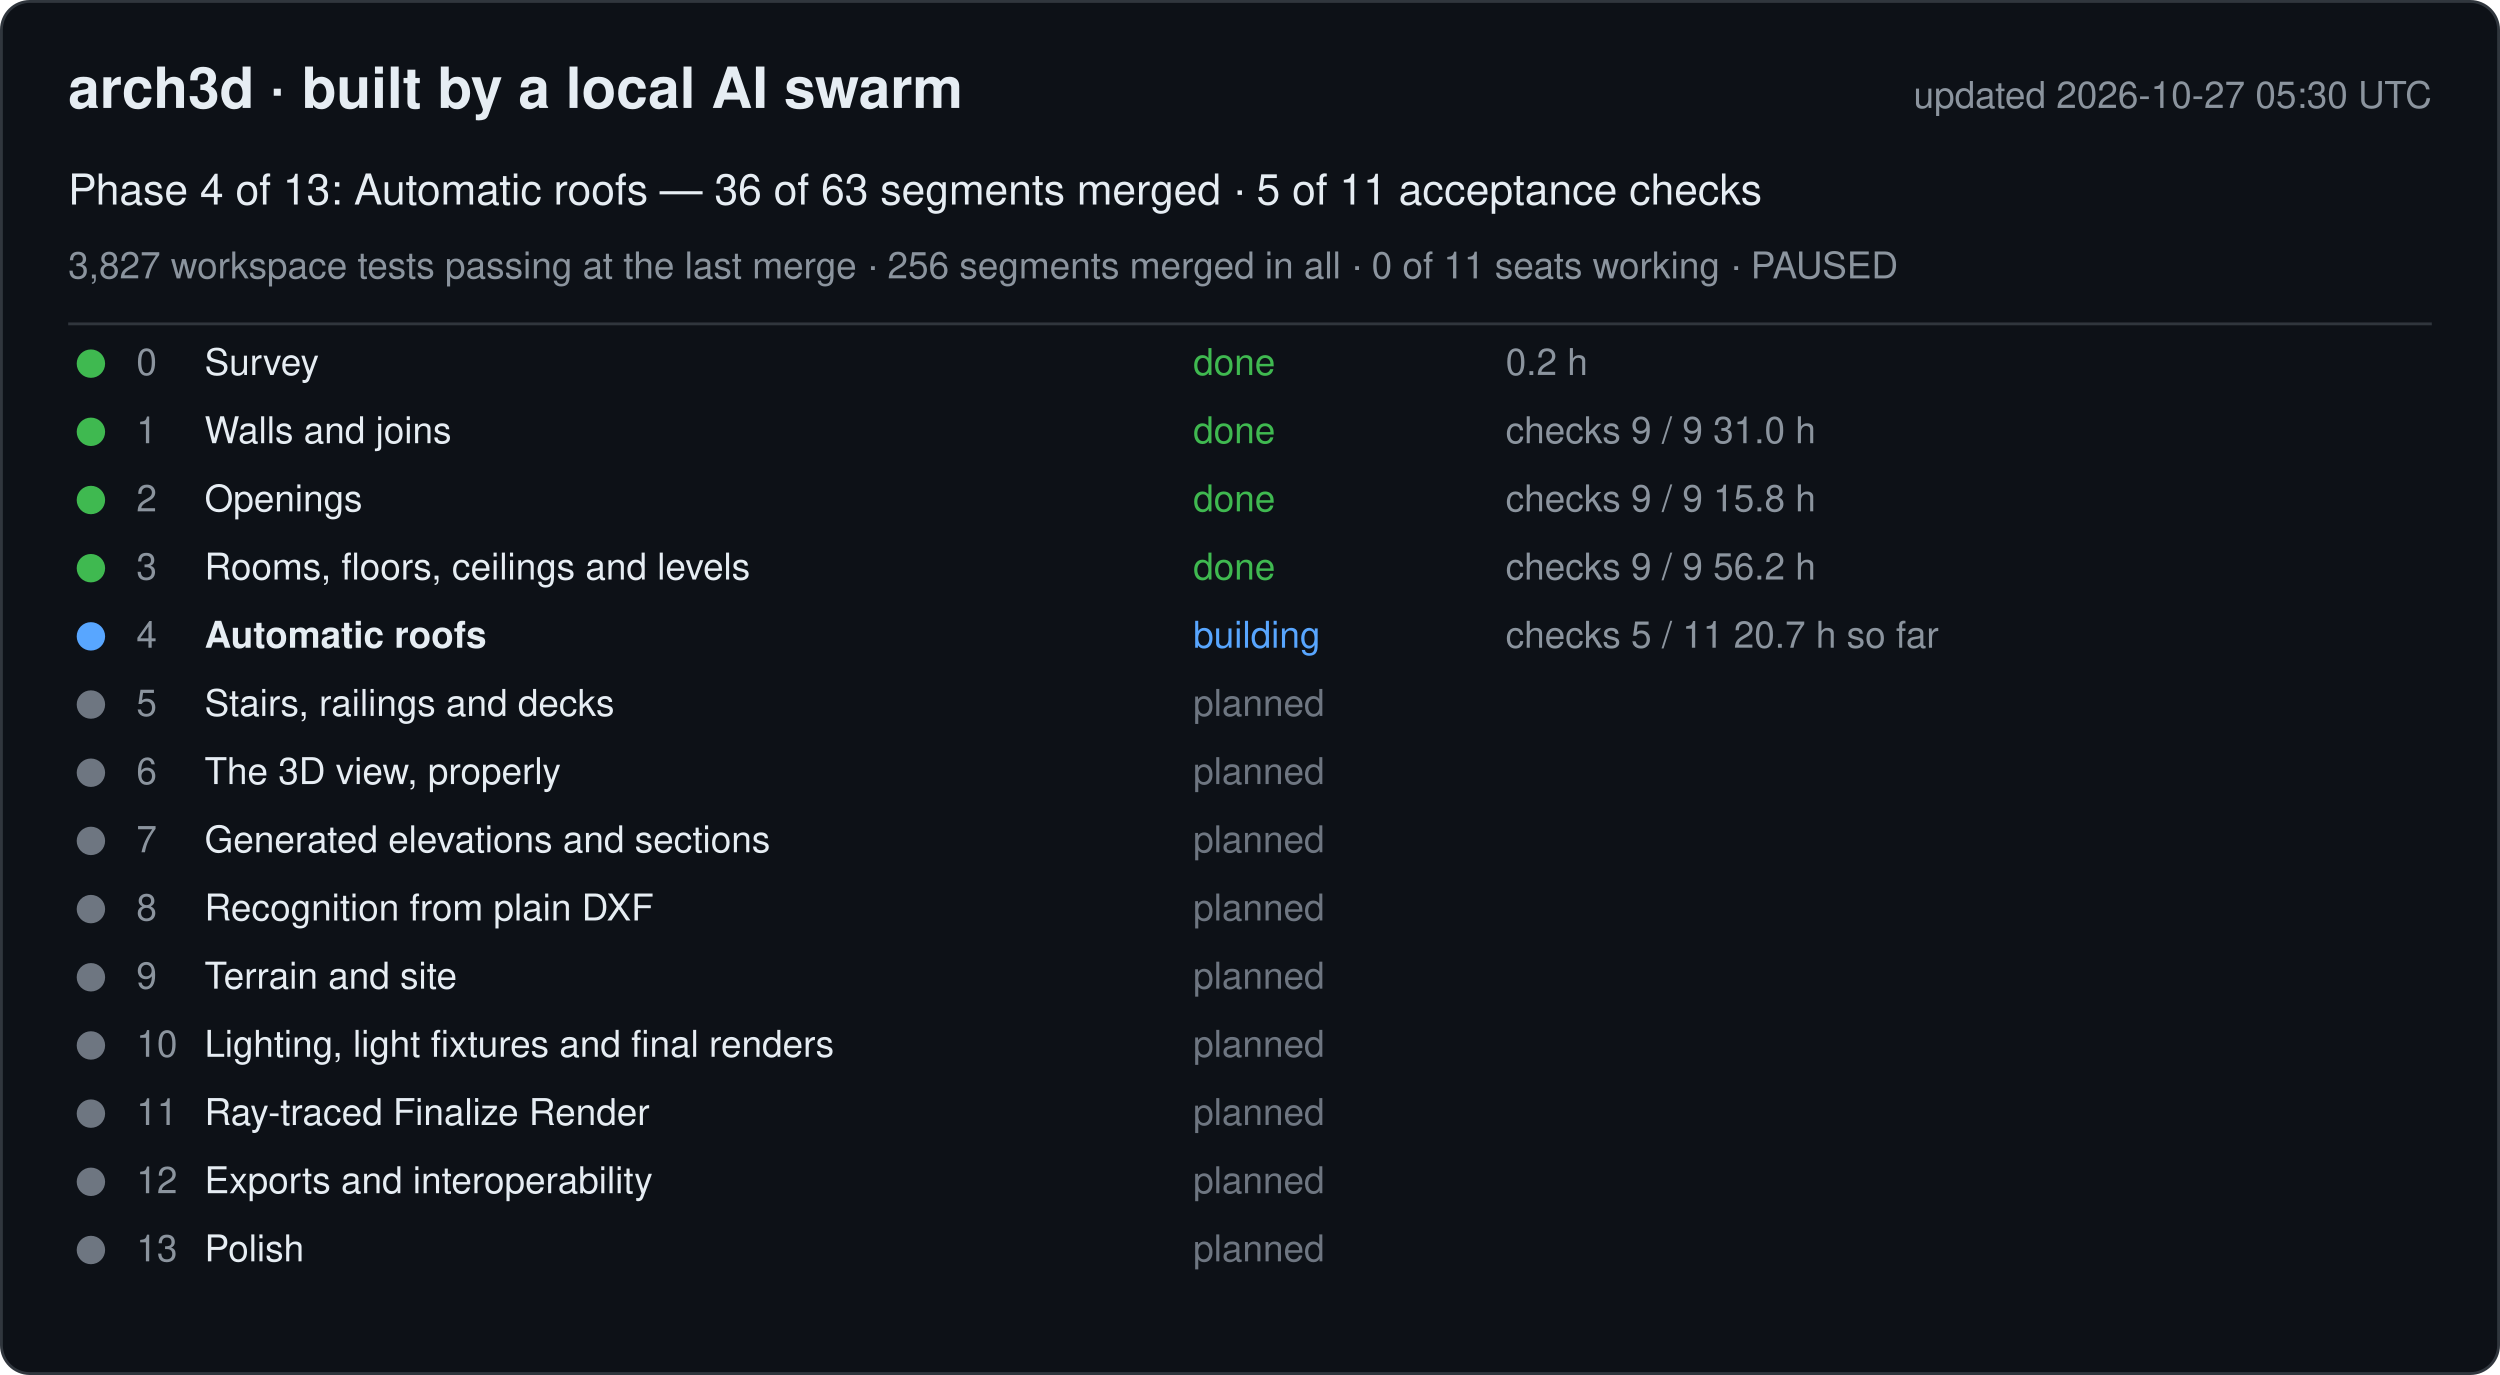
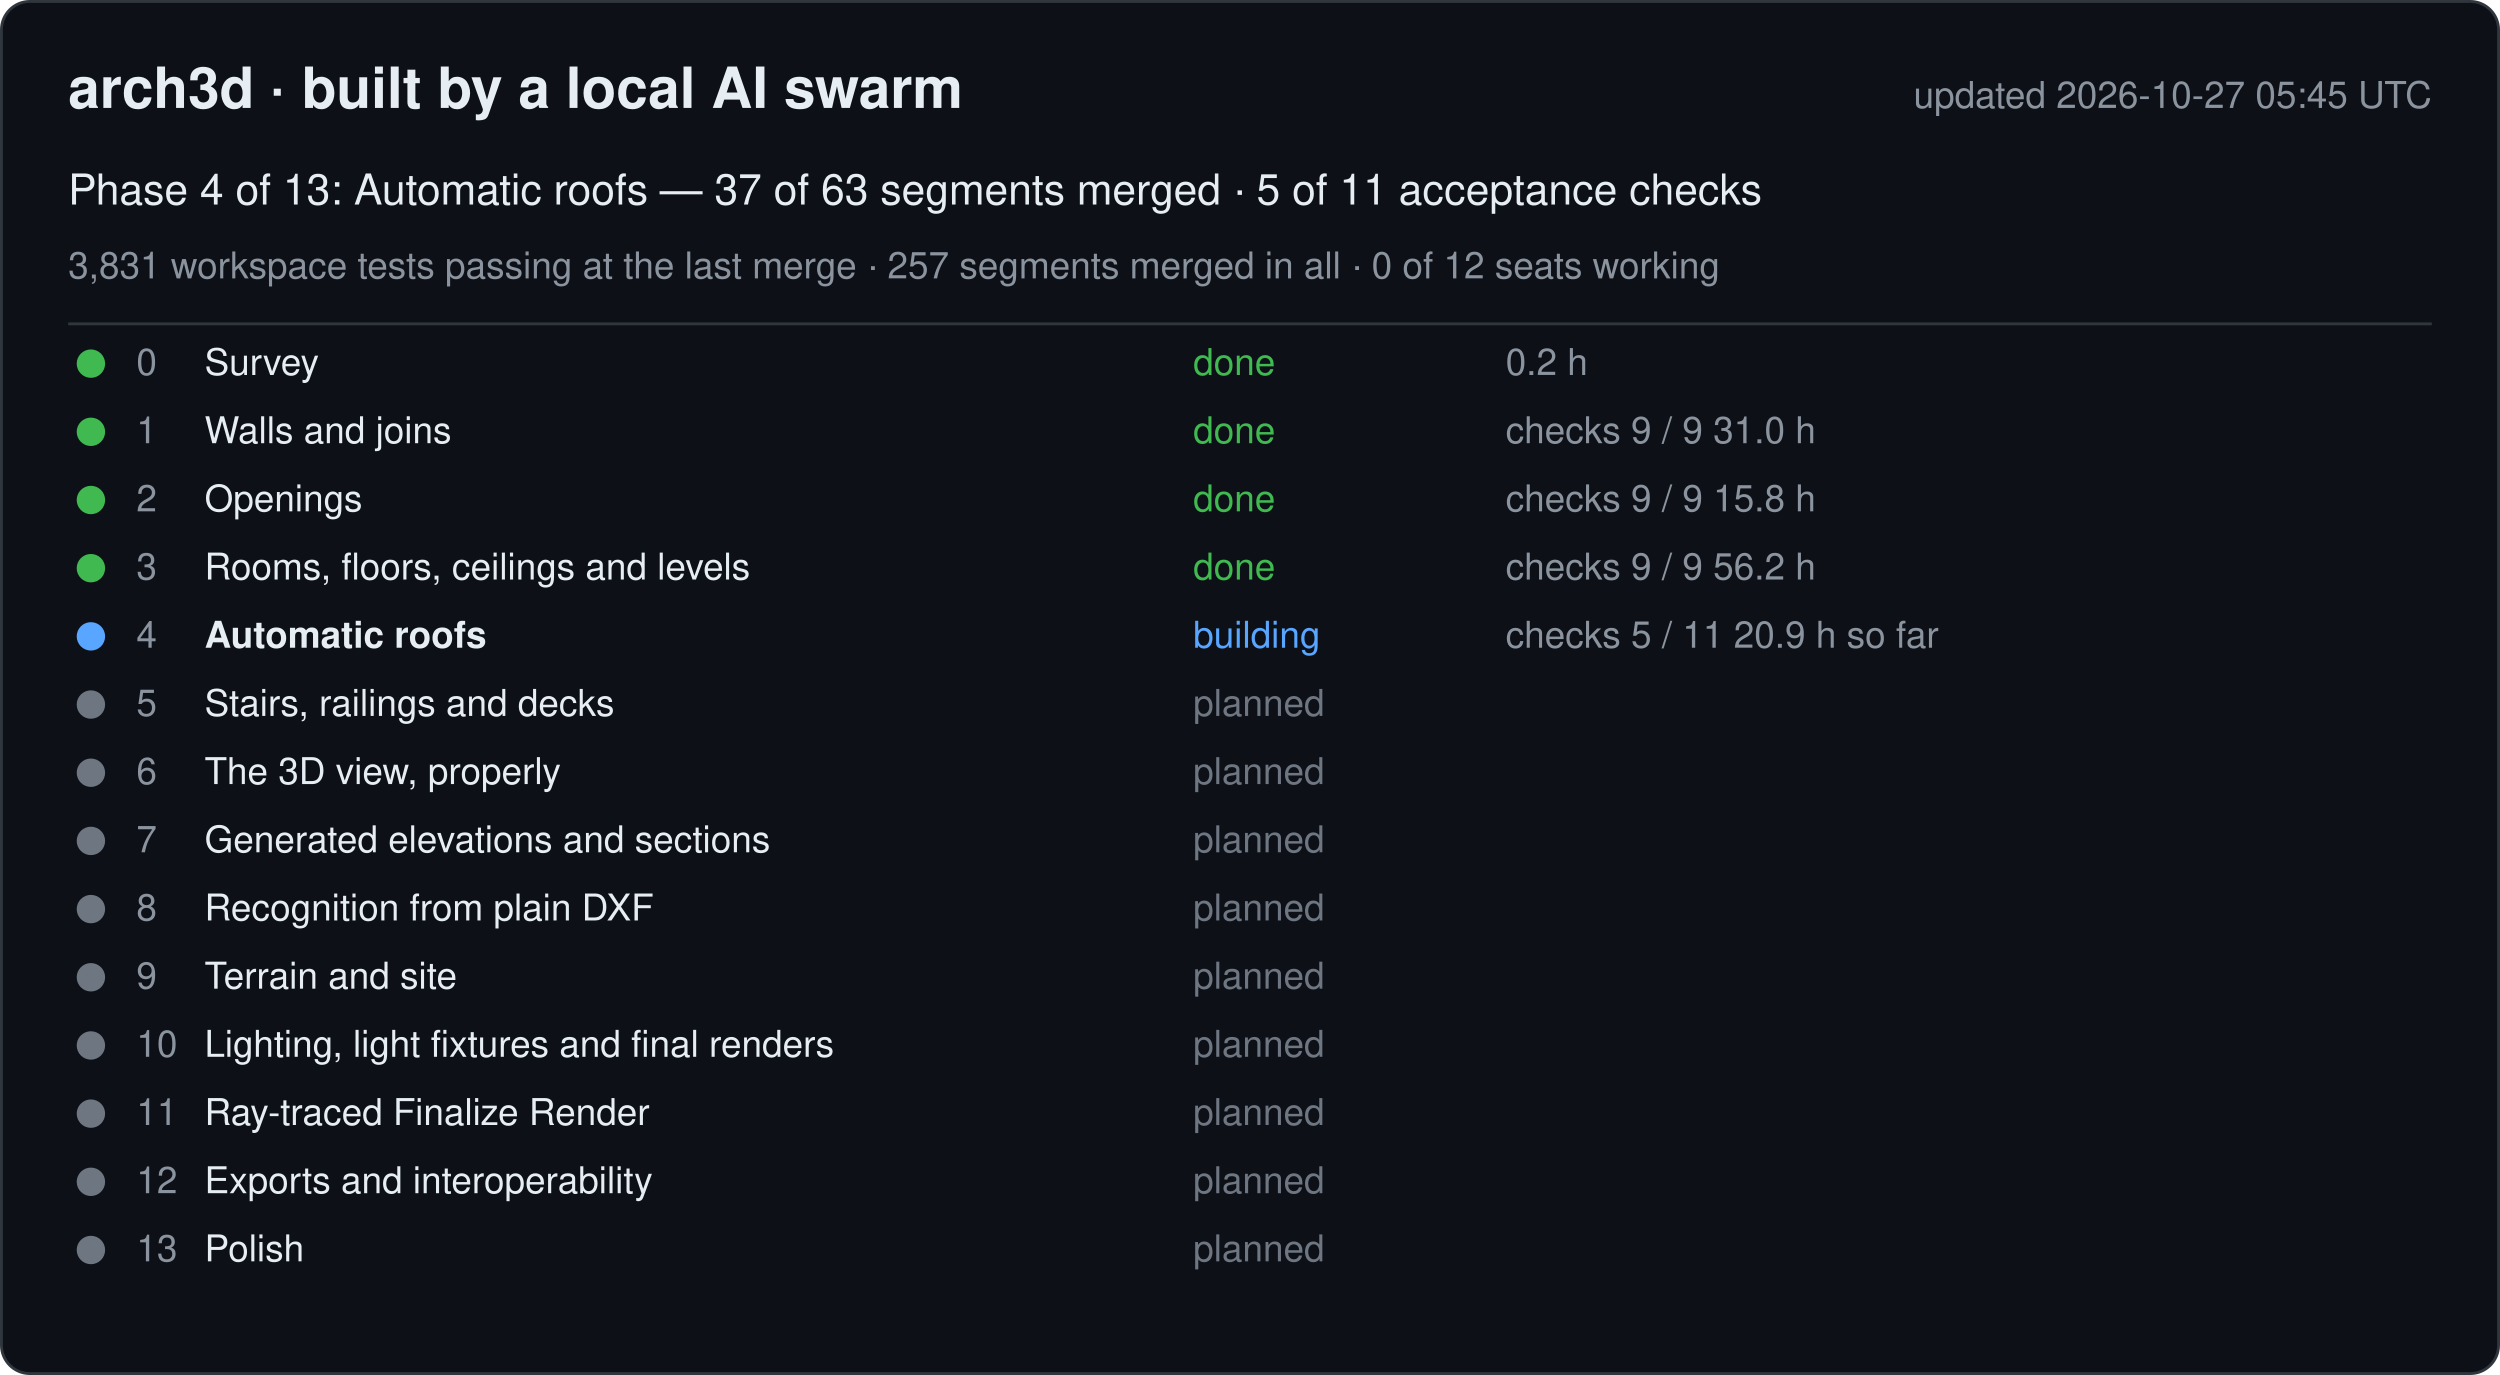
<svg xmlns="http://www.w3.org/2000/svg" width="880" height="484" viewBox="0 0 880 484" font-family="-apple-system, Segoe UI, Helvetica, Arial, sans-serif">
  <rect x="0.5" y="0.5" width="879" height="483" rx="10" fill="#0d1117" stroke="#30363d" />
  <text x="24" y="38" font-size="20" font-weight="600" fill="#e6edf3">arch3d · built by a local AI swarm</text>
-   <text x="856" y="38" font-size="13" fill="#8b949e" text-anchor="end">updated 2026-10-27 05:30 UTC</text>
-   <text x="24" y="72" font-size="15" fill="#e6edf3">Phase 4 of 13: Automatic roofs — 36 of 63 segments merged · 5 of 11 acceptance checks</text>
-   <text x="24" y="98" font-size="13" fill="#8b949e">3,827 workspace tests passing at the last merge · 256 segments merged in all · 0 of 11 seats working · PAUSED</text>
+   <text x="856" y="38" font-size="13" fill="#8b949e" text-anchor="end">updated 2026-10-27 05:45 UTC</text>
+   <text x="24" y="72" font-size="15" fill="#e6edf3">Phase 4 of 13: Automatic roofs — 37 of 63 segments merged · 5 of 11 acceptance checks</text>
+   <text x="24" y="98" font-size="13" fill="#8b949e">3,831 workspace tests passing at the last merge · 257 segments merged in all · 0 of 12 seats working</text>
  <line x1="24" y1="114" x2="856" y2="114" stroke="#30363d" />
  <g data-phase="0">
    <circle cx="32" cy="128" r="5" fill="#3fb950" />
    <text x="48" y="132" font-size="13" fill="#8b949e">0</text>
    <text x="72" y="132" font-size="13" fill="#e6edf3">Survey</text>
    <text x="420" y="132" font-size="13" fill="#3fb950">done</text>
    <text x="530" y="132" font-size="13" fill="#8b949e">0.2 h</text>
  </g>
  <g data-phase="1">
    <circle cx="32" cy="152" r="5" fill="#3fb950" />
    <text x="48" y="156" font-size="13" fill="#8b949e">1</text>
    <text x="72" y="156" font-size="13" fill="#e6edf3">Walls and joins</text>
    <text x="420" y="156" font-size="13" fill="#3fb950">done</text>
    <text x="530" y="156" font-size="13" fill="#8b949e">checks 9 / 9   31.0 h</text>
  </g>
  <g data-phase="2">
    <circle cx="32" cy="176" r="5" fill="#3fb950" />
    <text x="48" y="180" font-size="13" fill="#8b949e">2</text>
    <text x="72" y="180" font-size="13" fill="#e6edf3">Openings</text>
    <text x="420" y="180" font-size="13" fill="#3fb950">done</text>
    <text x="530" y="180" font-size="13" fill="#8b949e">checks 9 / 9   15.8 h</text>
  </g>
  <g data-phase="3">
    <circle cx="32" cy="200" r="5" fill="#3fb950" />
    <text x="48" y="204" font-size="13" fill="#8b949e">3</text>
    <text x="72" y="204" font-size="13" fill="#e6edf3">Rooms, floors, ceilings and levels</text>
    <text x="420" y="204" font-size="13" fill="#3fb950">done</text>
    <text x="530" y="204" font-size="13" fill="#8b949e">checks 9 / 9   56.2 h</text>
  </g>
  <g data-phase="4">
    <circle cx="32" cy="224" r="5" fill="#58a6ff" />
    <text x="48" y="228" font-size="13" fill="#8b949e">4</text>
    <text x="72" y="228" font-size="13" fill="#e6edf3" font-weight="600">Automatic roofs</text>
    <text x="420" y="228" font-size="13" fill="#58a6ff">building</text>
-     <text x="530" y="228" font-size="13" fill="#8b949e">checks 5 / 11   20.7 h so far</text>
+     <text x="530" y="228" font-size="13" fill="#8b949e">checks 5 / 11   20.9 h so far</text>
  </g>
  <g data-phase="5">
    <circle cx="32" cy="248" r="5" fill="#6e7681" />
    <text x="48" y="252" font-size="13" fill="#8b949e">5</text>
    <text x="72" y="252" font-size="13" fill="#e6edf3">Stairs, railings and decks</text>
    <text x="420" y="252" font-size="13" fill="#6e7681">planned</text>
    <text x="530" y="252" font-size="13" fill="#8b949e" />
  </g>
  <g data-phase="6">
    <circle cx="32" cy="272" r="5" fill="#6e7681" />
    <text x="48" y="276" font-size="13" fill="#8b949e">6</text>
    <text x="72" y="276" font-size="13" fill="#e6edf3">The 3D view, properly</text>
    <text x="420" y="276" font-size="13" fill="#6e7681">planned</text>
    <text x="530" y="276" font-size="13" fill="#8b949e" />
  </g>
  <g data-phase="7">
    <circle cx="32" cy="296" r="5" fill="#6e7681" />
    <text x="48" y="300" font-size="13" fill="#8b949e">7</text>
    <text x="72" y="300" font-size="13" fill="#e6edf3">Generated elevations and sections</text>
    <text x="420" y="300" font-size="13" fill="#6e7681">planned</text>
    <text x="530" y="300" font-size="13" fill="#8b949e" />
  </g>
  <g data-phase="8">
    <circle cx="32" cy="320" r="5" fill="#6e7681" />
    <text x="48" y="324" font-size="13" fill="#8b949e">8</text>
    <text x="72" y="324" font-size="13" fill="#e6edf3">Recognition from plain DXF</text>
    <text x="420" y="324" font-size="13" fill="#6e7681">planned</text>
    <text x="530" y="324" font-size="13" fill="#8b949e" />
  </g>
  <g data-phase="9">
    <circle cx="32" cy="344" r="5" fill="#6e7681" />
    <text x="48" y="348" font-size="13" fill="#8b949e">9</text>
    <text x="72" y="348" font-size="13" fill="#e6edf3">Terrain and site</text>
    <text x="420" y="348" font-size="13" fill="#6e7681">planned</text>
    <text x="530" y="348" font-size="13" fill="#8b949e" />
  </g>
  <g data-phase="10">
    <circle cx="32" cy="368" r="5" fill="#6e7681" />
    <text x="48" y="372" font-size="13" fill="#8b949e">10</text>
    <text x="72" y="372" font-size="13" fill="#e6edf3">Lighting, light fixtures and final renders</text>
    <text x="420" y="372" font-size="13" fill="#6e7681">planned</text>
    <text x="530" y="372" font-size="13" fill="#8b949e" />
  </g>
  <g data-phase="11">
    <circle cx="32" cy="392" r="5" fill="#6e7681" />
    <text x="48" y="396" font-size="13" fill="#8b949e">11</text>
    <text x="72" y="396" font-size="13" fill="#e6edf3">Ray-traced Finalize Render</text>
    <text x="420" y="396" font-size="13" fill="#6e7681">planned</text>
    <text x="530" y="396" font-size="13" fill="#8b949e" />
  </g>
  <g data-phase="12">
    <circle cx="32" cy="416" r="5" fill="#6e7681" />
    <text x="48" y="420" font-size="13" fill="#8b949e">12</text>
    <text x="72" y="420" font-size="13" fill="#e6edf3">Exports and interoperability</text>
    <text x="420" y="420" font-size="13" fill="#6e7681">planned</text>
    <text x="530" y="420" font-size="13" fill="#8b949e" />
  </g>
  <g data-phase="13">
    <circle cx="32" cy="440" r="5" fill="#6e7681" />
    <text x="48" y="444" font-size="13" fill="#8b949e">13</text>
    <text x="72" y="444" font-size="13" fill="#e6edf3">Polish</text>
    <text x="420" y="444" font-size="13" fill="#6e7681">planned</text>
    <text x="530" y="444" font-size="13" fill="#8b949e" />
  </g>
</svg>
